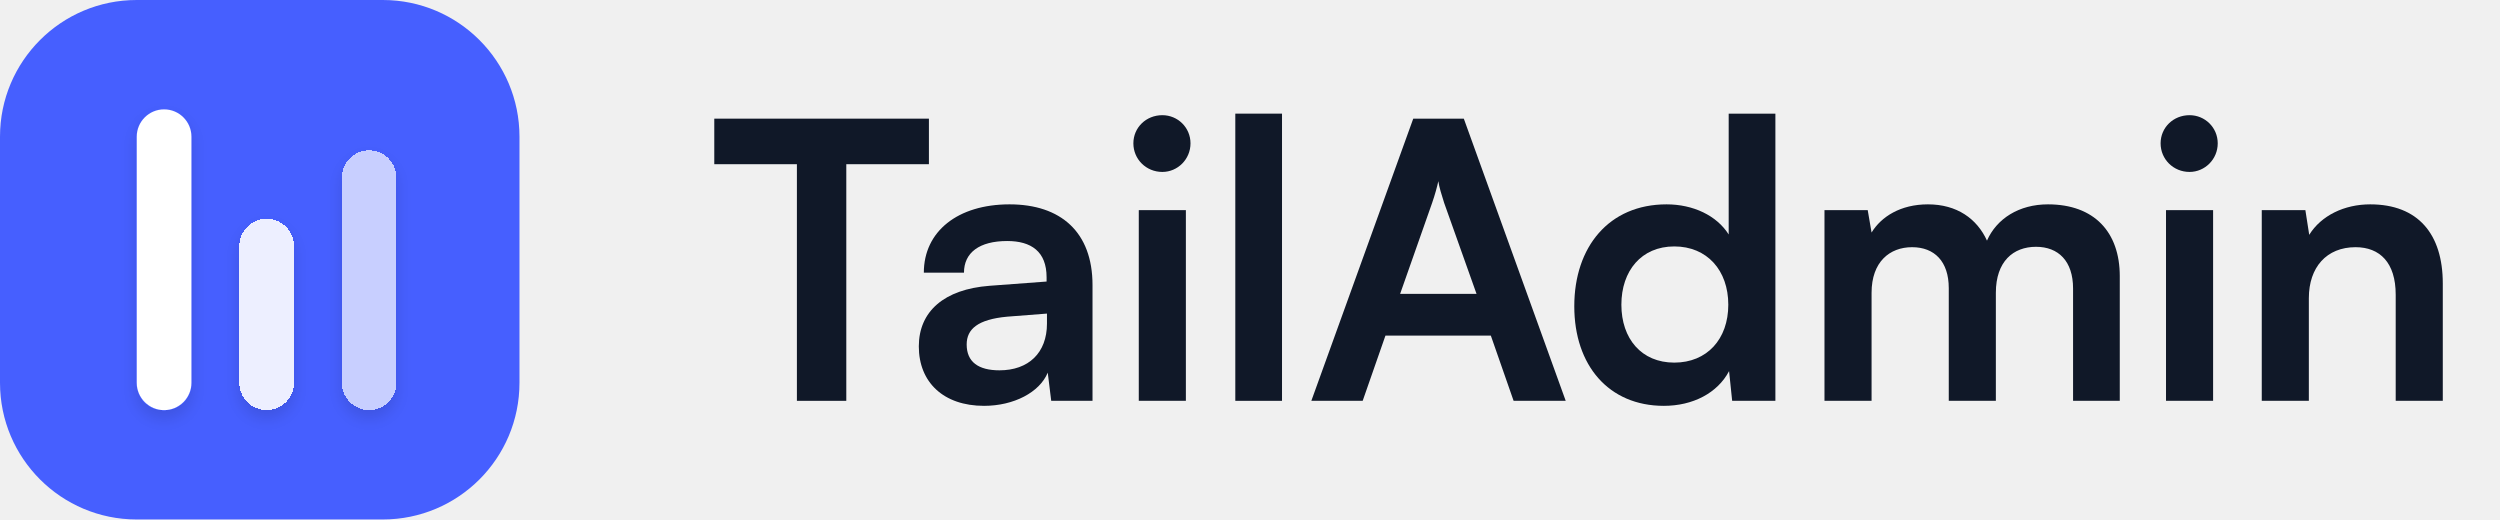
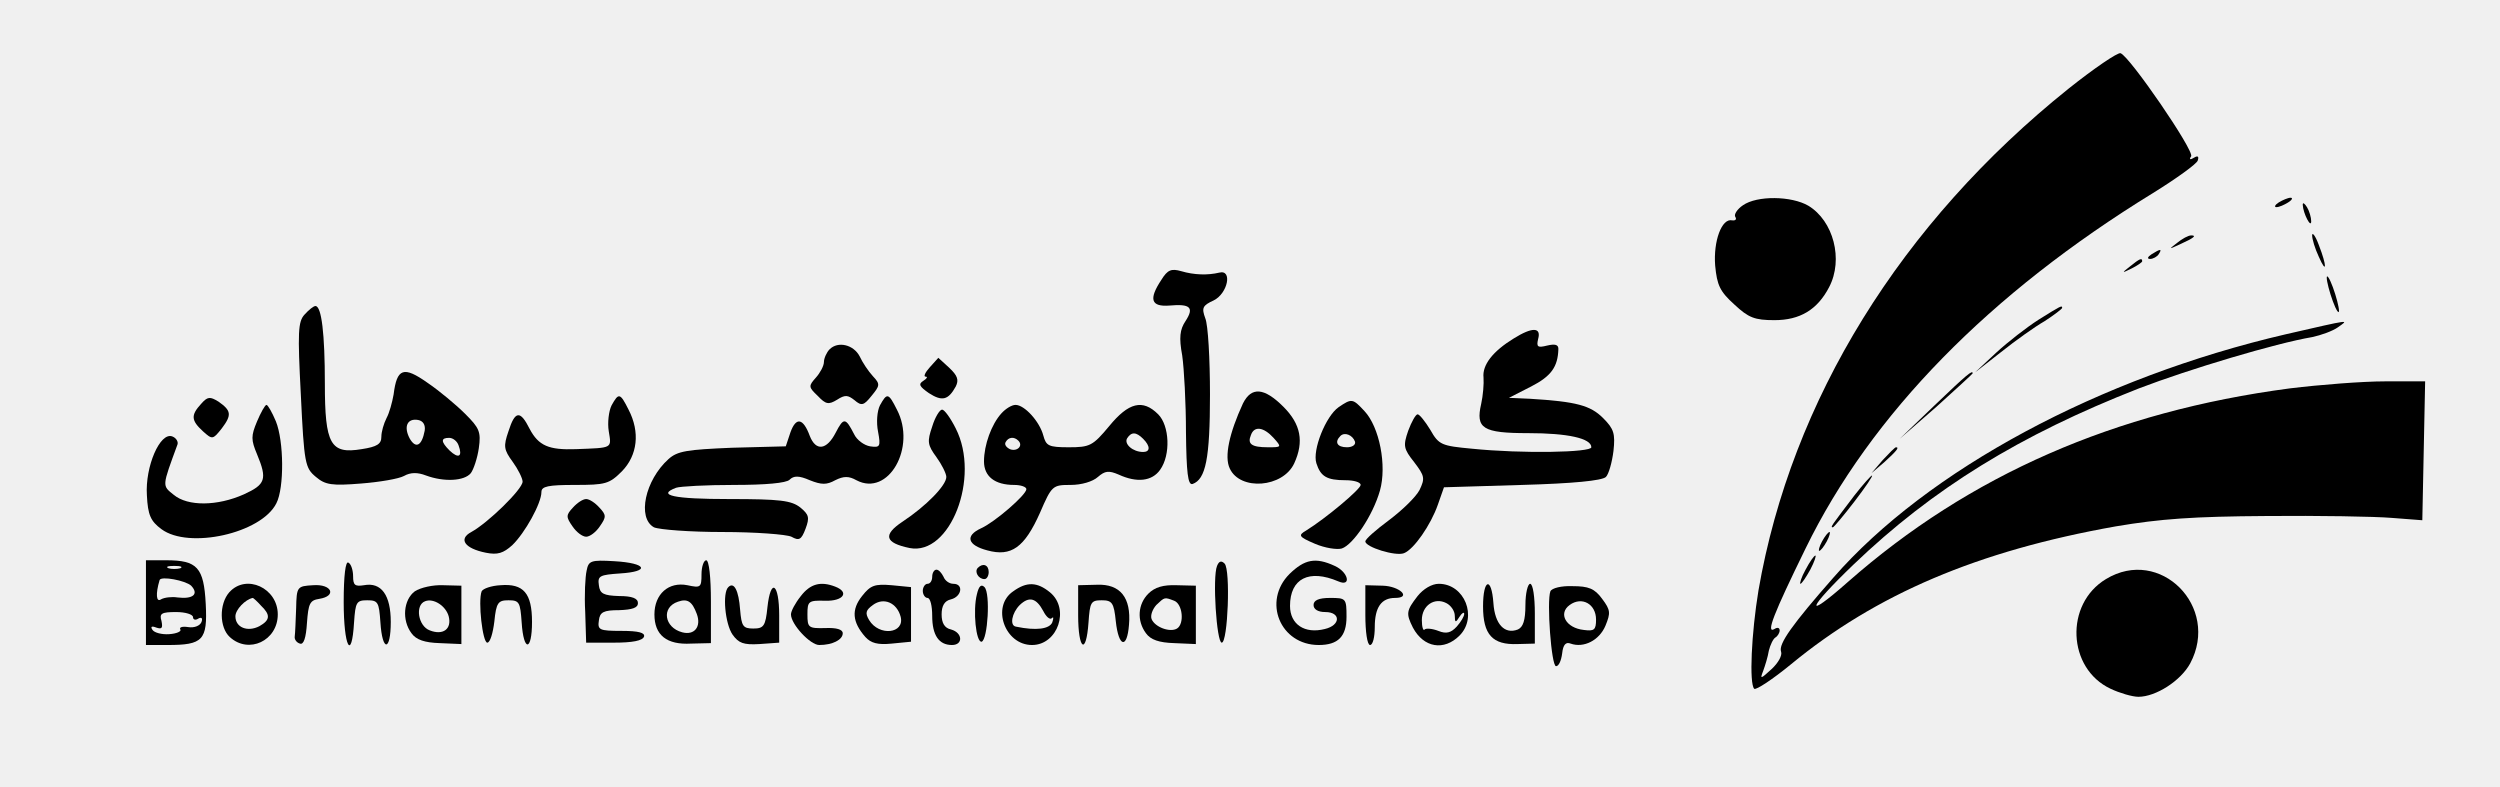
- <svg xmlns="http://www.w3.org/2000/svg" width="154" height="32" viewBox="0 0 154 32" fill="none">
-   <path d="M0 8.421C0 3.77 3.77 0 8.421 0H23.579C28.23 0 32 3.77 32 8.421V23.579C32 28.23 28.23 32 23.579 32H8.421C3.77 32 0 28.23 0 23.579V8.421Z" fill="#465FFF" />
-   <g filter="url(#filter0_d_1624_24907)">
-     <path d="M8.424 8.422C8.424 7.491 9.178 6.737 10.108 6.737V6.737C11.038 6.737 11.792 7.491 11.792 8.422V23.579C11.792 24.51 11.038 25.264 10.108 25.264V25.264C9.178 25.264 8.424 24.51 8.424 23.579V8.422Z" fill="white" />
+ <svg xmlns="http://www.w3.org/2000/svg" version="1.0" width="531pt" height="167pt" viewBox="0 0 531 167" preserveAspectRatio="xMidYMid meet">
+   <g transform="translate(0,167) scale(0.1,-0.1)" fill="#000000" stroke="none">
+     <path d="M4394 1482 c-357 -286 -589 -662 -659 -1066 -15 -91 -20 -198 -9 -209 4 -3 39 20 78 52 181 149 397 241 690 293 95 16 164 21 321 22 110 1 229 -1 265 -4 l65 -5 3 148 3 147 -85 0 c-47 0 -138 -7 -203 -15 -371 -49 -680 -184 -938 -411 -95 -84 -87 -58 12 37 168 161 353 275 606 374 107 41 291 96 368 109 19 4 44 13 55 21 22 16 33 18 -111 -15 -396 -92 -761 -288 -961 -517 -87 -99 -117 -141 -111 -157 3 -8 -6 -24 -20 -37 -24 -22 -25 -22 -18 -4 4 11 10 30 12 43 3 12 9 25 14 28 5 3 9 10 9 15 0 6 -5 7 -11 3 -19 -11 -2 32 66 171 139 285 391 542 738 755 50 31 93 62 95 69 3 9 0 11 -8 6 -8 -5 -11 -4 -6 3 7 12 -131 213 -150 219 -6 2 -56 -32 -110 -75z" />
+     <path d="M3702 1234 c-12 -8 -20 -20 -16 -25 3 -5 0 -8 -7 -7 -22 5 -40 -44 -36 -96 4 -42 10 -55 41 -83 30 -28 43 -33 85 -33 54 0 91 22 116 70 31 59 9 141 -44 173 -36 21 -109 22 -139 1z" />
+     <path d="M4840 1240 c-8 -5 -10 -10 -5 -10 6 0 17 5 25 10 8 5 11 10 5 10 -5 0 -17 -5 -25 -10z" />
+     <path d="M4891 1235 c1 -19 18 -51 18 -35 0 8 -4 22 -9 30 -5 8 -9 11 -9 5z" />
+     <path d="M4911 1170 c0 -8 6 -28 14 -45 17 -39 18 -21 0 25 -7 19 -14 28 -14 20z" />
+     <path d="M4624 1154 c-18 -14 -18 -14 6 -3 31 14 36 19 24 19 -6 0 -19 -7 -30 -16z" />
+     <path d="M4570 1130 c-9 -6 -10 -10 -3 -10 6 0 15 5 18 10 8 12 4 12 -15 0z" />
+     <path d="M4524 1104 c-18 -14 -18 -15 4 -4 12 6 22 13 22 15 0 8 -5 6 -26 -11z" />
+     <path d="M2467 1076 c-28 -42 -22 -58 17 -55 44 4 53 -4 34 -33 -12 -18 -14 -35 -7 -73 4 -28 8 -101 8 -163 1 -86 4 -113 14 -110 28 10 37 54 37 190 0 75 -4 148 -10 162 -8 22 -6 27 18 38 30 15 40 66 12 59 -25 -6 -54 -5 -81 3 -21 6 -29 3 -42 -18z" />
+     <path d="M4942 1080 c0 -8 6 -31 13 -50 7 -19 13 -28 13 -20 0 8 -6 31 -13 50 -7 19 -13 28 -13 20z" />
+     <path d="M647 1002 c-14 -15 -15 -37 -8 -171 7 -146 9 -155 32 -174 20 -17 34 -19 96 -14 39 3 80 10 91 16 14 8 29 8 47 1 38 -14 81 -12 95 5 6 8 14 32 17 53 5 35 1 43 -29 73 -19 19 -55 49 -80 66 -51 36 -65 31 -72 -25 -3 -17 -9 -39 -15 -50 -6 -12 -11 -29 -11 -40 0 -15 -9 -21 -42 -26 -66 -11 -78 10 -78 139 0 106 -7 165 -20 165 -4 0 -14 -8 -23 -18z m255 -247 c-6 -32 -19 -39 -32 -16 -13 25 -5 43 18 39 11 -2 16 -11 14 -23z m72 -31 c9 -24 0 -29 -19 -11 -19 19 -19 27 -1 27 8 0 17 -7 20 -16z" />
+     <path d="M4330 991 c-25 -16 -65 -47 -90 -70 l-45 -42 55 43 c30 24 72 54 93 66 20 13 37 26 37 28 0 6 -2 5 -50 -25z" />
+     <path d="M3215 951 c-44 -27 -67 -56 -64 -83 1 -13 -1 -38 -5 -56 -12 -52 3 -62 100 -62 84 0 134 -11 134 -30 0 -11 -146 -14 -254 -3 -64 6 -70 8 -88 40 -11 18 -23 33 -27 33 -4 0 -13 -16 -20 -35 -11 -32 -10 -38 13 -67 22 -29 23 -34 11 -59 -8 -15 -37 -43 -65 -64 -27 -20 -50 -40 -50 -45 0 -12 64 -32 82 -25 21 8 57 60 72 103 l13 37 166 5 c107 3 170 9 178 17 6 6 13 31 16 55 4 37 1 47 -22 70 -27 27 -57 35 -155 41 l-45 2 47 24 c43 22 57 42 58 80 0 9 -7 11 -24 7 -20 -5 -23 -3 -19 14 7 25 -12 26 -52 1z" />
+     <path d="M1762 928 c-6 -6 -12 -19 -12 -27 0 -8 -8 -23 -17 -33 -16 -18 -16 -20 4 -39 17 -18 23 -19 41 -8 17 11 23 10 37 -1 15 -13 20 -11 36 9 18 22 19 25 3 42 -10 11 -22 29 -28 42 -13 25 -46 33 -64 15z" />
+     <path d="M1975 890 c-10 -11 -14 -20 -9 -20 5 0 3 -4 -5 -9 -11 -7 -8 -12 12 -26 28 -18 41 -15 57 14 7 14 4 23 -14 40 l-23 21 -18 -20z" />
+     <path d="M4109 809 l-74 -71 78 68 c42 38 77 70 77 71 0 8 -12 -2 -81 -68z" />
+     <path d="M2640 813 c-29 -63 -40 -113 -28 -138 22 -48 113 -41 137 11 21 46 14 83 -23 120 -41 41 -68 43 -86 7z m65 -73 c18 -20 17 -20 -12 -20 -35 0 -44 7 -36 26 7 20 27 17 48 -6z" />
+     <path d="M427 812 c-22 -24 -21 -35 4 -58 20 -18 21 -18 40 6 22 29 20 38 -7 57 -18 11 -23 11 -37 -5z" />
+     <path d="M1299 809 c-6 -12 -9 -37 -6 -55 6 -37 9 -35 -70 -38 -57 -2 -79 7 -98 43 -20 40 -31 39 -45 -5 -11 -32 -10 -39 9 -65 11 -15 21 -35 21 -42 0 -16 -74 -88 -109 -107 -28 -15 -14 -35 31 -44 25 -5 37 -1 56 16 27 26 62 89 62 113 0 12 14 15 71 15 65 0 73 2 100 29 33 34 39 83 14 131 -18 36 -21 36 -36 9z" />
+     <path d="M1869 809 c-6 -12 -8 -36 -4 -56 6 -32 4 -34 -17 -31 -12 2 -28 13 -34 26 -18 35 -22 36 -39 3 -19 -37 -42 -40 -55 -7 -14 38 -29 41 -41 8 l-10 -30 -114 -3 c-96 -4 -116 -7 -135 -24 -50 -45 -67 -125 -31 -145 11 -5 77 -10 146 -10 69 0 135 -5 146 -10 16 -9 21 -7 30 17 9 24 7 30 -11 45 -19 15 -43 18 -151 18 -118 0 -155 8 -113 24 9 3 64 6 123 6 67 0 111 4 118 11 9 9 20 9 43 -1 25 -10 36 -10 54 0 18 9 29 9 45 0 68 -36 128 70 86 150 -18 36 -21 36 -36 9z" />
+     <path d="M2843 805 c-27 -19 -56 -91 -47 -119 9 -28 22 -36 62 -36 17 0 32 -4 32 -10 0 -9 -74 -71 -116 -97 -17 -10 -16 -13 19 -28 21 -9 47 -13 57 -10 24 8 66 70 81 123 15 53 -1 135 -33 169 -25 27 -27 27 -55 8z m35 -73 c2 -7 -6 -12 -17 -12 -21 0 -27 11 -14 24 9 9 26 2 31 -12z" />
+     <path d="M546 775 c-13 -31 -13 -39 0 -70 22 -53 18 -64 -28 -85 -56 -25 -119 -26 -149 -1 -25 20 -25 17 8 107 2 6 -3 14 -11 17 -26 10 -58 -64 -54 -125 2 -42 8 -55 31 -72 58 -43 212 -9 244 55 17 33 16 132 -1 174 -8 19 -17 35 -20 35 -3 0 -12 -16 -20 -35z" />
+     <path d="M2127 792 c-21 -23 -37 -67 -37 -102 0 -32 23 -50 64 -50 14 0 26 -4 26 -9 0 -12 -67 -70 -96 -83 -35 -16 -29 -36 13 -47 51 -14 79 6 112 80 25 58 27 59 65 59 23 0 47 7 58 17 15 13 23 14 44 5 39 -18 71 -14 88 10 23 32 20 94 -4 118 -33 33 -63 25 -104 -25 -35 -42 -41 -45 -86 -45 -43 0 -48 3 -54 25 -8 30 -40 65 -59 65 -8 0 -21 -8 -30 -18z m301 -54 c16 -16 15 -28 0 -28 -22 0 -41 17 -34 29 9 14 19 14 34 -1z m-265 -4 c11 -11 -3 -24 -18 -18 -8 4 -12 10 -9 15 6 11 18 12 27 3z" />
+     <path d="M1980 764 c-11 -32 -10 -39 9 -65 11 -15 21 -35 21 -42 0 -18 -43 -62 -93 -95 -42 -28 -38 -45 15 -56 86 -17 151 150 98 254 -11 22 -24 40 -29 40 -5 0 -15 -16 -21 -36z" />
+     <path d="M3999 693 l-24 -28 28 24 c25 23 32 31 24 31 -2 0 -14 -12 -28 -27z" />
+     <path d="M3939 618 c-50 -66 -52 -68 -46 -68 2 0 23 25 46 55 23 30 40 55 37 55 -2 0 -19 -19 -37 -42z" />
+     <path d="M1217 592 c-15 -16 -15 -20 -1 -40 8 -12 21 -22 29 -22 8 0 21 10 29 22 14 20 14 24 -1 40 -9 10 -21 18 -28 18 -7 0 -19 -8 -28 -18z" />
+     <path d="M3870 520 c-6 -11 -8 -20 -6 -20 3 0 10 9 16 20 6 11 8 20 6 20 -3 0 -10 -9 -16 -20z" />
+     <path d="M3835 460 c-9 -16 -13 -30 -11 -30 3 0 12 14 21 30 9 17 13 30 11 30 -3 0 -12 -13 -21 -30z" />
+     <path d="M310 390 l0 -90 46 0 c75 0 85 10 81 87 -4 78 -18 93 -84 93 l-43 0 0 -90z m73 73 c-7 -2 -19 -2 -25 0 -7 3 -2 5 12 5 14 0 19 -2 13 -5z m23 -37 c17 -18 4 -29 -29 -25 -12 2 -28 0 -35 -4 -10 -7 -12 11 -3 41 3 9 55 -1 67 -12z m4 -67 c0 -5 5 -7 11 -3 7 4 10 1 7 -7 -3 -8 -15 -13 -28 -11 -12 2 -20 0 -17 -5 3 -4 -8 -9 -24 -10 -15 -1 -31 3 -35 9 -5 7 -2 9 8 5 12 -4 14 -1 11 14 -5 16 0 19 31 19 20 0 36 -5 36 -11z" />
+     <path d="M730 391 c0 -95 17 -127 22 -43 3 43 5 47 28 47 23 0 25 -4 28 -47 4 -63 22 -62 22 1 0 57 -20 85 -57 78 -19 -3 -23 0 -23 19 0 12 -4 26 -10 29 -6 4 -10 -27 -10 -84z" />
+     <path d="M1246 458 c-3 -13 -5 -52 -3 -88 l2 -65 59 0 c39 0 61 4 64 13 2 8 -11 12 -48 12 -47 0 -51 2 -48 22 2 18 10 22 43 22 28 1 40 5 40 15 0 10 -12 15 -40 15 -33 1 -41 5 -43 23 -3 20 2 22 45 25 65 4 57 22 -12 26 -50 3 -55 1 -59 -20z" />
+     <path d="M1490 450 c0 -28 -2 -29 -30 -23 -40 8 -70 -19 -70 -62 0 -44 26 -65 78 -62 l42 1 0 88 c0 52 -4 88 -10 88 -5 0 -10 -13 -10 -30z m-10 -84 c10 -27 -5 -46 -31 -39 -38 10 -45 53 -9 65 20 7 30 1 40 -26z" />
+     <path d="M2585 468 c-10 -24 -1 -163 10 -163 13 0 19 155 6 168 -7 7 -12 5 -16 -5z" />
+     <path d="M2739 451 c-58 -58 -20 -151 62 -151 41 0 59 18 59 60 0 39 -1 40 -35 40 -24 0 -35 -5 -35 -15 0 -9 9 -15 25 -15 33 0 33 -28 -1 -36 -43 -11 -74 10 -74 49 0 58 40 79 103 52 28 -12 21 20 -8 33 -41 19 -64 14 -96 -17z" />
+     <path d="M2077 464 c-8 -8 1 -24 14 -24 5 0 9 7 9 15 0 15 -12 20 -23 9z" />
+     <path d="M1980 445 c0 -8 -4 -15 -10 -15 -5 0 -10 -7 -10 -15 0 -8 5 -15 10 -15 6 0 10 -17 10 -38 0 -41 14 -62 42 -62 24 0 23 26 -2 33 -14 3 -20 14 -20 32 0 18 6 29 20 32 23 6 27 33 5 33 -9 0 -18 7 -21 15 -4 8 -10 15 -15 15 -5 0 -9 -7 -9 -15z" />
+     <path d="M4473 440 c-88 -53 -82 -190 10 -233 19 -9 46 -17 59 -17 37 0 90 34 110 71 64 120 -64 249 -179 179z" />
+     <path d="M487 412 c-22 -25 -21 -75 1 -95 40 -37 102 -8 102 48 0 56 -67 87 -103 47z m67 -28 c21 -20 20 -31 -3 -44 -25 -13 -51 -3 -51 21 0 14 21 36 37 39 1 0 9 -7 17 -16z" />
+     <path d="M629 378 c-1 -27 -2 -53 -3 -60 -1 -6 4 -13 11 -15 8 -3 13 12 15 44 3 41 6 48 26 51 38 6 27 32 -13 29 -34 -2 -35 -3 -36 -49z" />
+     <path d="M881 414 c-24 -18 -28 -61 -7 -89 10 -14 28 -20 60 -21 l46 -2 0 62 0 62 -39 1 c-21 1 -48 -5 -60 -13z m72 -53 c7 -27 -12 -41 -40 -30 -25 9 -32 54 -10 62 18 7 44 -10 50 -32z" />
+     <path d="M1023 414 c-8 -21 2 -109 12 -109 6 0 12 20 15 45 4 40 8 45 30 45 23 0 25 -4 28 -47 4 -63 22 -62 22 1 0 61 -18 82 -67 78 -19 -1 -37 -7 -40 -13z" />
+     <path d="M1547 423 c-13 -12 -7 -78 9 -101 13 -18 23 -22 57 -20 l42 3 0 58 c0 68 -18 81 -25 17 -4 -40 -8 -45 -30 -45 -22 0 -25 5 -28 40 -3 41 -13 60 -25 48z" />
+     <path d="M1701 404 c-12 -15 -21 -32 -21 -39 0 -21 41 -65 60 -65 28 0 50 11 50 25 0 8 -13 12 -37 11 -36 -1 -38 1 -38 29 0 28 2 30 38 29 38 -1 52 18 21 30 -31 12 -53 6 -73 -20z" />
+     <path d="M1831 404 c-23 -29 -21 -55 7 -87 12 -13 26 -17 56 -14 l41 4 0 58 0 58 -41 4 c-36 3 -45 0 -63 -23z m82 -44 c9 -36 -46 -42 -67 -7 -9 15 -7 21 8 32 23 17 51 5 59 -25z" />
+     <path d="M2075 408 c-9 -35 -2 -103 10 -101 13 4 19 103 6 116 -7 7 -12 2 -16 -15z" />
+     <path d="M2152 414 c-47 -32 -18 -114 40 -114 55 0 81 77 38 112 -27 22 -49 23 -78 2z m64 -42 c6 -12 14 -19 18 -15 4 4 4 0 1 -9 -6 -14 -34 -18 -77 -9 -14 2 -9 29 8 46 20 19 35 15 50 -13z" />
+     <path d="M2290 363 c0 -73 17 -86 22 -15 3 43 5 47 28 47 22 0 26 -5 30 -45 6 -55 24 -59 28 -7 5 58 -19 87 -68 85 l-40 -1 0 -64z" />
+     <path d="M2439 409 c-22 -22 -25 -57 -5 -84 10 -14 28 -20 60 -21 l46 -2 0 62 0 62 -41 1 c-28 1 -46 -4 -60 -18z m55 -15 c18 -7 22 -49 6 -59 -15 -9 -47 3 -54 20 -3 8 2 21 10 30 18 17 17 17 38 9z" />
+     <path d="M2900 364 c0 -36 4 -64 10 -64 6 0 10 17 10 38 0 42 14 62 43 62 36 0 10 25 -26 26 l-37 1 0 -63z" />
+     <path d="M3011 404 c-24 -31 -25 -37 -10 -67 23 -43 66 -50 99 -17 39 39 11 110 -44 110 -15 0 -33 -11 -45 -26z m79 -42 c0 -15 2 -15 10 -2 5 8 10 11 10 6 0 -5 -7 -17 -16 -27 -12 -13 -22 -16 -39 -9 -13 5 -26 6 -29 3 -3 -4 -6 5 -6 20 0 31 27 49 52 36 10 -5 18 -17 18 -27z" />
+     <path d="M3150 382 c0 -60 20 -82 73 -80 l37 1 0 64 c0 35 -4 63 -10 63 -5 0 -10 -20 -10 -45 0 -33 -5 -47 -16 -52 -28 -11 -49 11 -52 56 -4 57 -22 52 -22 -7z" />
+     <path d="M3293 414 c-8 -21 2 -159 12 -159 6 0 11 12 13 27 2 19 8 25 18 21 28 -10 61 7 74 38 11 27 11 33 -7 57 -16 22 -29 27 -63 27 -23 1 -44 -4 -47 -11z m97 -60 c0 -22 -4 -25 -26 -22 -38 4 -55 35 -30 53 26 19 56 2 56 -31z" />
  </g>
-   <g filter="url(#filter1_d_1624_24907)">
-     <path d="M14.742 15.157C14.742 14.227 15.496 13.473 16.426 13.473V13.473C17.357 13.473 18.111 14.227 18.111 15.157V23.578C18.111 24.508 17.357 25.262 16.426 25.262V25.262C15.496 25.262 14.742 24.508 14.742 23.578V15.157Z" fill="white" fill-opacity="0.9" shape-rendering="crispEdges" />
-   </g>
-   <g filter="url(#filter2_d_1624_24907)">
-     <path d="M21.055 10.946C21.055 10.016 21.809 9.262 22.739 9.262V9.262C23.669 9.262 24.423 10.016 24.423 10.946V23.578C24.423 24.508 23.669 25.262 22.739 25.262V25.262C21.809 25.262 21.055 24.508 21.055 23.578V10.946Z" fill="white" fill-opacity="0.7" shape-rendering="crispEdges" />
-   </g>
-   <path d="M44 10.115H49.089V24.691H52.132V10.115H57.221V7.309H44V10.115Z" fill="#101828" />
-   <path d="M60.617 25C62.448 25 64.042 24.168 64.541 22.955L64.755 24.691H67.299V17.558C67.299 14.3 65.349 12.588 62.187 12.588C59.001 12.588 56.908 14.252 56.908 16.797H59.381C59.381 15.56 60.332 14.847 62.044 14.847C63.519 14.847 64.47 15.489 64.47 17.082V17.343L60.95 17.605C58.168 17.819 56.599 19.174 56.599 21.338C56.599 23.549 58.121 25 60.617 25ZM61.569 22.812C60.261 22.812 59.547 22.289 59.547 21.219C59.547 20.268 60.237 19.674 62.044 19.507L64.493 19.317V19.935C64.493 21.742 63.352 22.812 61.569 22.812Z" fill="#101828" />
-   <path d="M71.6 10.591C72.551 10.591 73.335 9.806 73.335 8.831C73.335 7.856 72.551 7.095 71.6 7.095C70.601 7.095 69.816 7.856 69.816 8.831C69.816 9.806 70.601 10.591 71.6 10.591ZM70.149 24.691H73.05V12.944H70.149V24.691Z" fill="#101828" />
-   <path d="M78.972 24.691V7H76.095V24.691H78.972Z" fill="#101828" />
-   <path d="M83.941 24.691L85.344 20.672H91.835L93.238 24.691H96.448L90.171 7.309H87.056L80.778 24.691H83.941ZM88.221 12.493C88.387 12.017 88.53 11.494 88.601 11.161C88.649 11.518 88.815 12.041 88.958 12.493L90.955 18.104H86.247L88.221 12.493Z" fill="#101828" />
-   <path d="M102.493 25C104.276 25 105.798 24.215 106.511 22.86L106.701 24.691H109.364V7H106.487V14.443C105.75 13.277 104.3 12.588 102.659 12.588C99.116 12.588 96.976 15.203 96.976 18.865C96.976 22.503 99.092 25 102.493 25ZM103.135 22.337C101.113 22.337 99.877 20.863 99.877 18.77C99.877 16.678 101.113 15.18 103.135 15.18C105.156 15.18 106.463 16.654 106.463 18.77C106.463 20.886 105.156 22.337 103.135 22.337Z" fill="#101828" />
-   <path d="M115.289 24.691V18.033C115.289 16.131 116.406 15.227 117.785 15.227C119.164 15.227 120.044 16.107 120.044 17.748V24.691H122.945V18.033C122.945 16.107 124.015 15.203 125.418 15.203C126.797 15.203 127.701 16.083 127.701 17.771V24.691H130.578V17.011C130.578 14.3 129.008 12.588 126.155 12.588C124.372 12.588 122.993 13.468 122.398 14.823C121.78 13.468 120.543 12.588 118.76 12.588C117.072 12.588 115.883 13.349 115.289 14.324L115.051 12.944H112.388V24.691H115.289Z" fill="#101828" />
-   <path d="M134.876 10.591C135.827 10.591 136.612 9.806 136.612 8.831C136.612 7.856 135.827 7.095 134.876 7.095C133.877 7.095 133.093 7.856 133.093 8.831C133.093 9.806 133.877 10.591 134.876 10.591ZM133.426 24.691H136.327V12.944H133.426V24.691Z" fill="#101828" />
-   <path d="M142.225 24.691V18.366C142.225 16.464 143.318 15.227 145.102 15.227C146.6 15.227 147.575 16.178 147.575 18.152V24.691H150.476V17.462C150.476 14.419 148.954 12.588 146.005 12.588C144.412 12.588 142.985 13.277 142.248 14.466L142.011 12.944H139.324V24.691H142.225Z" fill="#101828" />
-   <defs>
-     <filter id="filter0_d_1624_24907" x="7.424" y="6.237" width="5.368" height="20.526" filterUnits="userSpaceOnUse" color-interpolation-filters="sRGB">
-       <feFlood flood-opacity="0" result="BackgroundImageFix" />
-       <feColorMatrix in="SourceAlpha" type="matrix" values="0 0 0 0 0 0 0 0 0 0 0 0 0 0 0 0 0 0 127 0" result="hardAlpha" />
-       <feOffset dy="0.5" />
-       <feGaussianBlur stdDeviation="0.5" />
-       <feComposite in2="hardAlpha" operator="out" />
-       <feColorMatrix type="matrix" values="0 0 0 0 0 0 0 0 0 0 0 0 0 0 0 0 0 0 0.12 0" />
-       <feBlend mode="normal" in2="BackgroundImageFix" result="effect1_dropShadow_1624_24907" />
-       <feBlend mode="normal" in="SourceGraphic" in2="effect1_dropShadow_1624_24907" result="shape" />
-     </filter>
-     <filter id="filter1_d_1624_24907" x="13.742" y="12.973" width="5.368" height="13.79" filterUnits="userSpaceOnUse" color-interpolation-filters="sRGB">
-       <feFlood flood-opacity="0" result="BackgroundImageFix" />
-       <feColorMatrix in="SourceAlpha" type="matrix" values="0 0 0 0 0 0 0 0 0 0 0 0 0 0 0 0 0 0 127 0" result="hardAlpha" />
-       <feOffset dy="0.5" />
-       <feGaussianBlur stdDeviation="0.5" />
-       <feComposite in2="hardAlpha" operator="out" />
-       <feColorMatrix type="matrix" values="0 0 0 0 0 0 0 0 0 0 0 0 0 0 0 0 0 0 0.12 0" />
-       <feBlend mode="normal" in2="BackgroundImageFix" result="effect1_dropShadow_1624_24907" />
-       <feBlend mode="normal" in="SourceGraphic" in2="effect1_dropShadow_1624_24907" result="shape" />
-     </filter>
-     <filter id="filter2_d_1624_24907" x="20.055" y="8.762" width="5.368" height="18" filterUnits="userSpaceOnUse" color-interpolation-filters="sRGB">
-       <feFlood flood-opacity="0" result="BackgroundImageFix" />
-       <feColorMatrix in="SourceAlpha" type="matrix" values="0 0 0 0 0 0 0 0 0 0 0 0 0 0 0 0 0 0 127 0" result="hardAlpha" />
-       <feOffset dy="0.5" />
-       <feGaussianBlur stdDeviation="0.5" />
-       <feComposite in2="hardAlpha" operator="out" />
-       <feColorMatrix type="matrix" values="0 0 0 0 0 0 0 0 0 0 0 0 0 0 0 0 0 0 0.12 0" />
-       <feBlend mode="normal" in2="BackgroundImageFix" result="effect1_dropShadow_1624_24907" />
-       <feBlend mode="normal" in="SourceGraphic" in2="effect1_dropShadow_1624_24907" result="shape" />
-     </filter>
-   </defs>
</svg>
